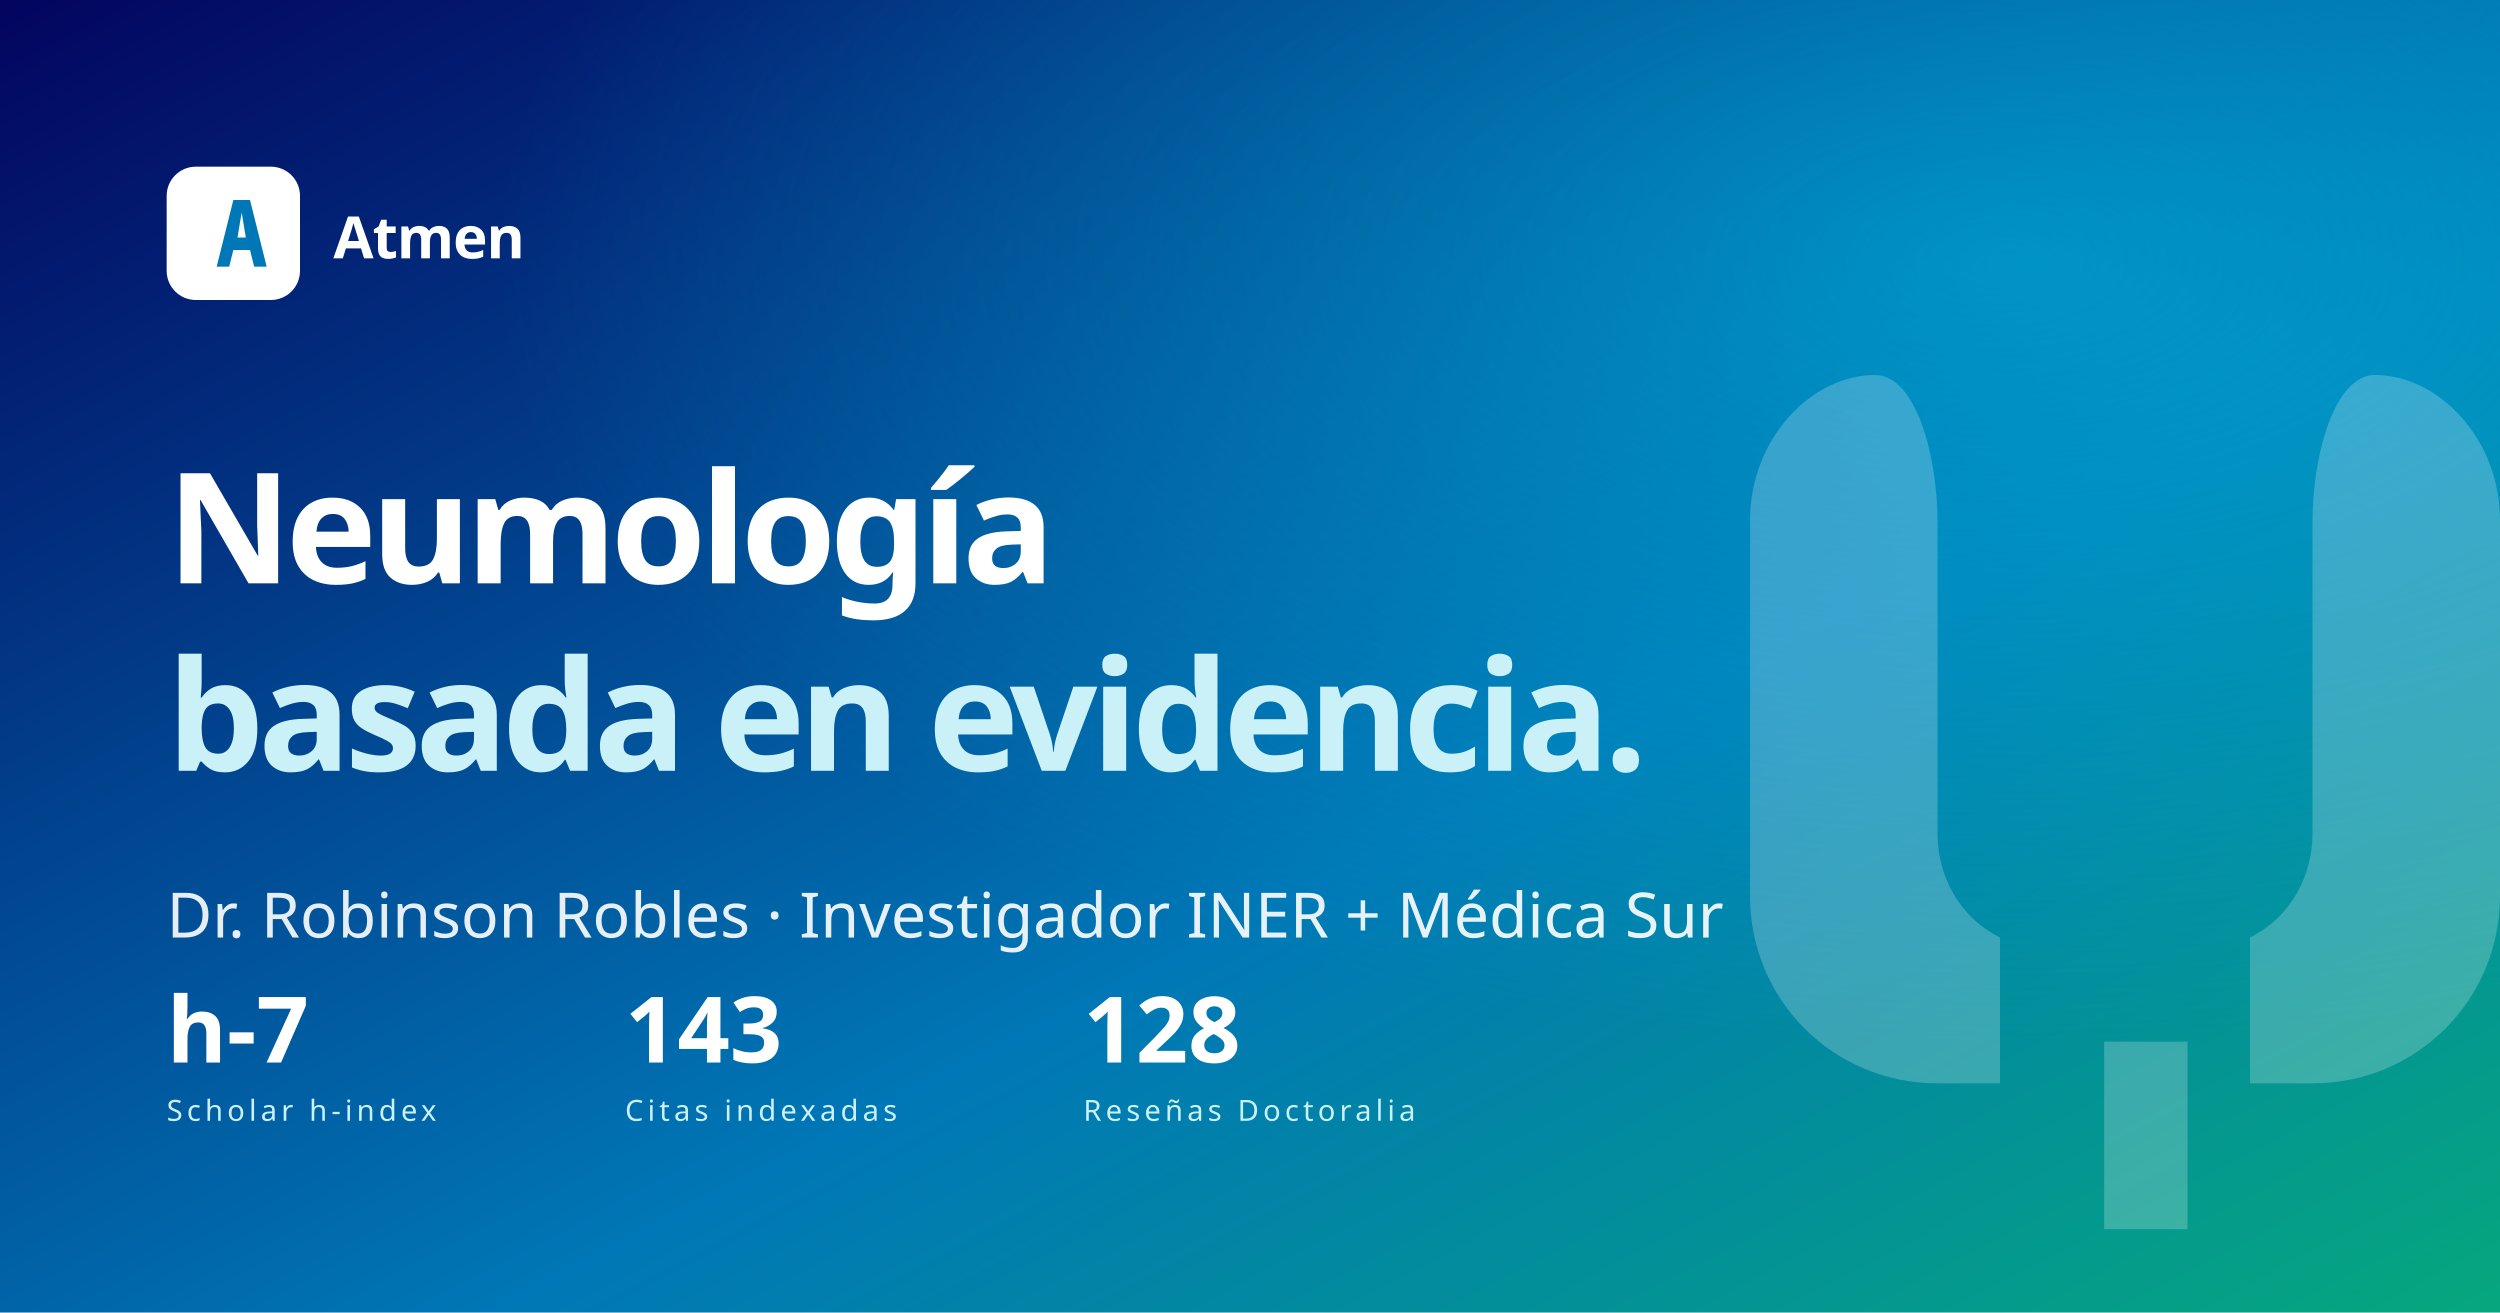
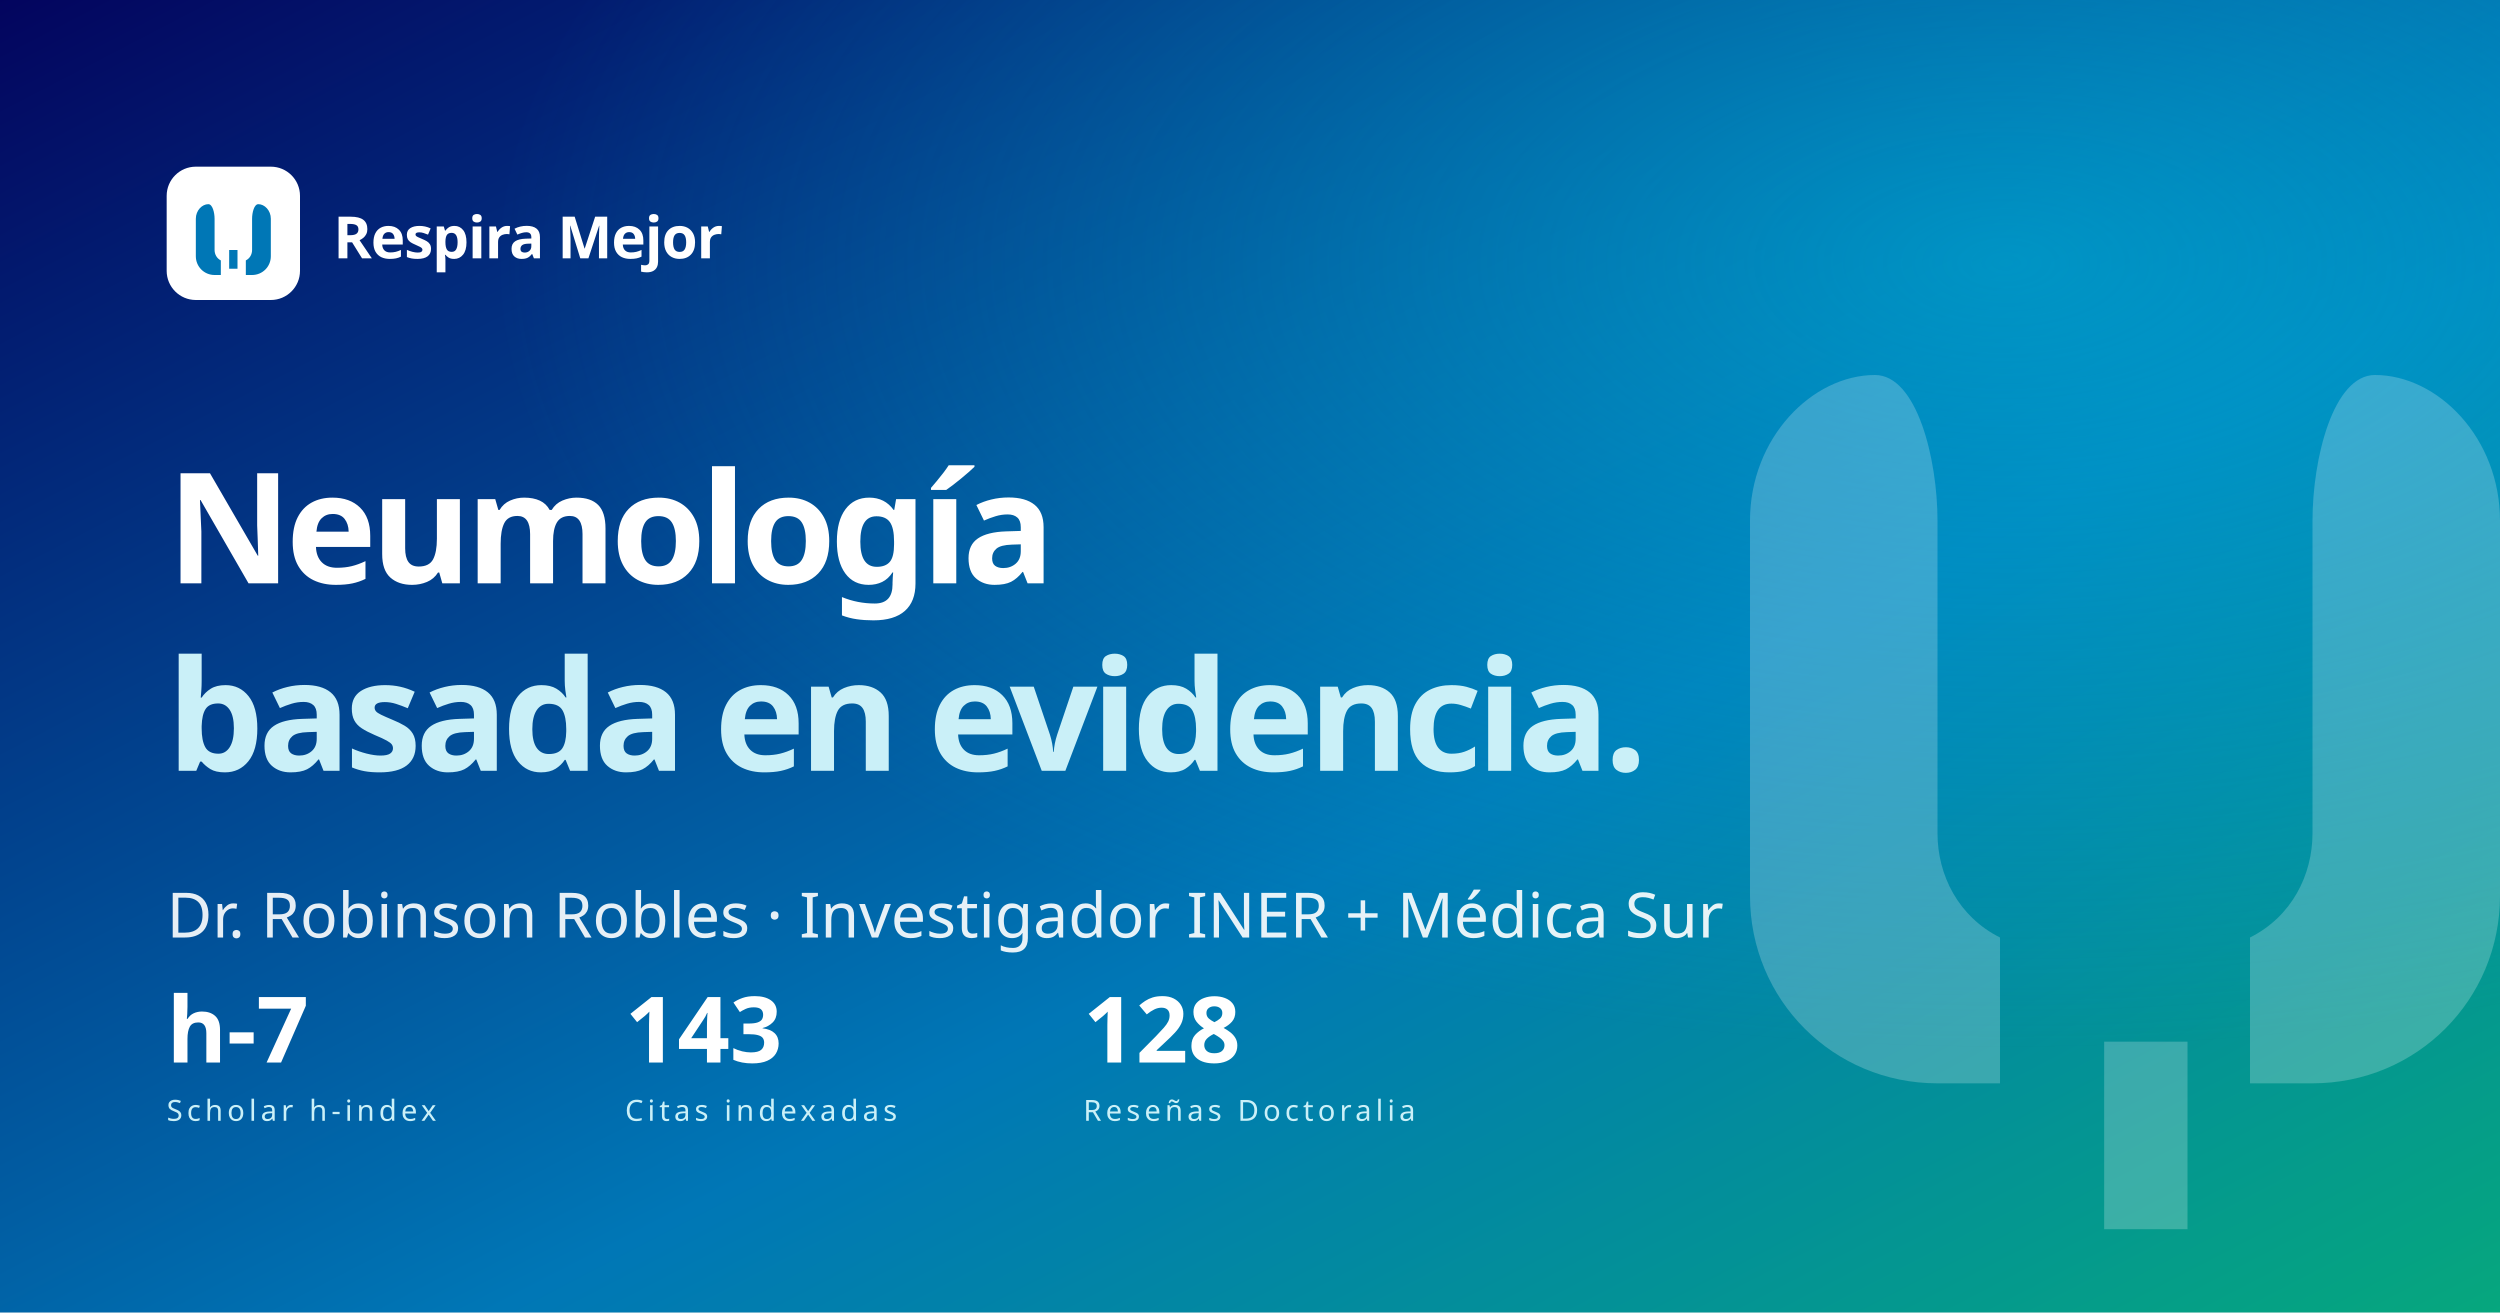
- <svg xmlns="http://www.w3.org/2000/svg" viewBox="0 0 1200 630" width="1200" height="630" role="img" aria-label="Atmen — Dr. Robinson Robles, Neumólogo CDMX">
+ <svg xmlns="http://www.w3.org/2000/svg" viewBox="0 0 1200 630" width="1200" height="630" role="img" aria-label="Respira Mejor — Dr. Robinson Robles, Neumólogo CDMX">
  <defs>
    <linearGradient id="bg" x1="0" y1="0" x2="1" y2="1">
      <stop offset="0%" stop-color="#03045e" />
      <stop offset="60%" stop-color="#0077b6" />
      <stop offset="100%" stop-color="#06a77d" />
    </linearGradient>
    <radialGradient id="glow" cx="80%" cy="20%" r="60%">
      <stop offset="0%" stop-color="#00b4d8" stop-opacity=".6" />
      <stop offset="100%" stop-color="#00b4d8" stop-opacity="0" />
    </radialGradient>
  </defs>
  <rect width="1200" height="630" fill="url(#bg)" />
  <rect width="1200" height="630" fill="url(#glow)" />
  <g transform="translate(80,80)">
    <rect width="64" height="64" rx="14" fill="#ffffff" />
-     <path d="M32 16 L40 16 L48 48 L42 48 L40 40 L32 40 L30 48 L24 48 Z M34 34 L38 34 L36 22 Z" fill="#0077b6" />
+     <path d="M20 18c-3 0-6 3-6 7v18c0 5 4 9 9 9h3v-7c-2-1-3-3-3-5V25c0-3-1-7-3-7zm24 0c3 0 6 3 6 7v18c0 5-4 9-9 9h-3v-7c2-1 3-3 3-5V25c0-3 1-7 3-7zM30 40h4v9h-4z" fill="#0077b6" />
  </g>
-   <text x="160" y="124" font-family="Plus Jakarta Sans, system-ui, sans-serif" font-size="28" font-weight="800" fill="#ffffff" letter-spacing="-.5">Atmen</text>
+   <text x="160" y="124" font-family="Plus Jakarta Sans, system-ui, sans-serif" font-size="28" font-weight="800" fill="#ffffff" letter-spacing="-.5">Respira Mejor</text>
  <text x="80" y="280" font-family="Plus Jakarta Sans, system-ui, sans-serif" font-size="74" font-weight="800" fill="#ffffff" letter-spacing="-3">Neumología</text>
  <text x="80" y="370" font-family="Plus Jakarta Sans, system-ui, sans-serif" font-size="74" font-weight="800" fill="#caf0f8" letter-spacing="-3">basada en evidencia.</text>
  <text x="80" y="450" font-family="Plus Jakarta Sans, system-ui, sans-serif" font-size="30" font-weight="500" fill="#ffffff" opacity=".9">Dr. Robinson Robles · Investigador INER + Médica Sur</text>
  <g transform="translate(80, 510)">
    <text x="0" y="0" font-family="Plus Jakarta Sans" font-size="44" font-weight="800" fill="#ffffff">h-7</text>
    <text x="0" y="28" font-family="Plus Jakarta Sans" font-size="14" fill="#caf0f8" letter-spacing="2">Scholar h-index</text>
    <text x="220" y="0" font-family="Plus Jakarta Sans" font-size="44" font-weight="800" fill="#ffffff">143</text>
    <text x="220" y="28" font-family="Plus Jakarta Sans" font-size="14" fill="#caf0f8" letter-spacing="2">Citas indexadas</text>
    <text x="440" y="0" font-family="Plus Jakarta Sans" font-size="44" font-weight="800" fill="#ffffff">128</text>
    <text x="440" y="28" font-family="Plus Jakarta Sans" font-size="14" fill="#caf0f8" letter-spacing="2">Reseñas Doctoralia</text>
  </g>
  <g transform="translate(900,180)" opacity=".22" fill="#ffffff">
    <path d="M0 0c-30 0-60 30-60 70v180c0 50 40 90 90 90h30v-70c-20-10-30-30-30-50V70c0-30-10-70-30-70zm240 0c30 0 60 30 60 70v180c0 50-40 90-90 90h-30v-70c20-10 30-30 30-50V70c0-30 10-70 30-70zM110 320h40v90h-40z" />
  </g>
</svg>
